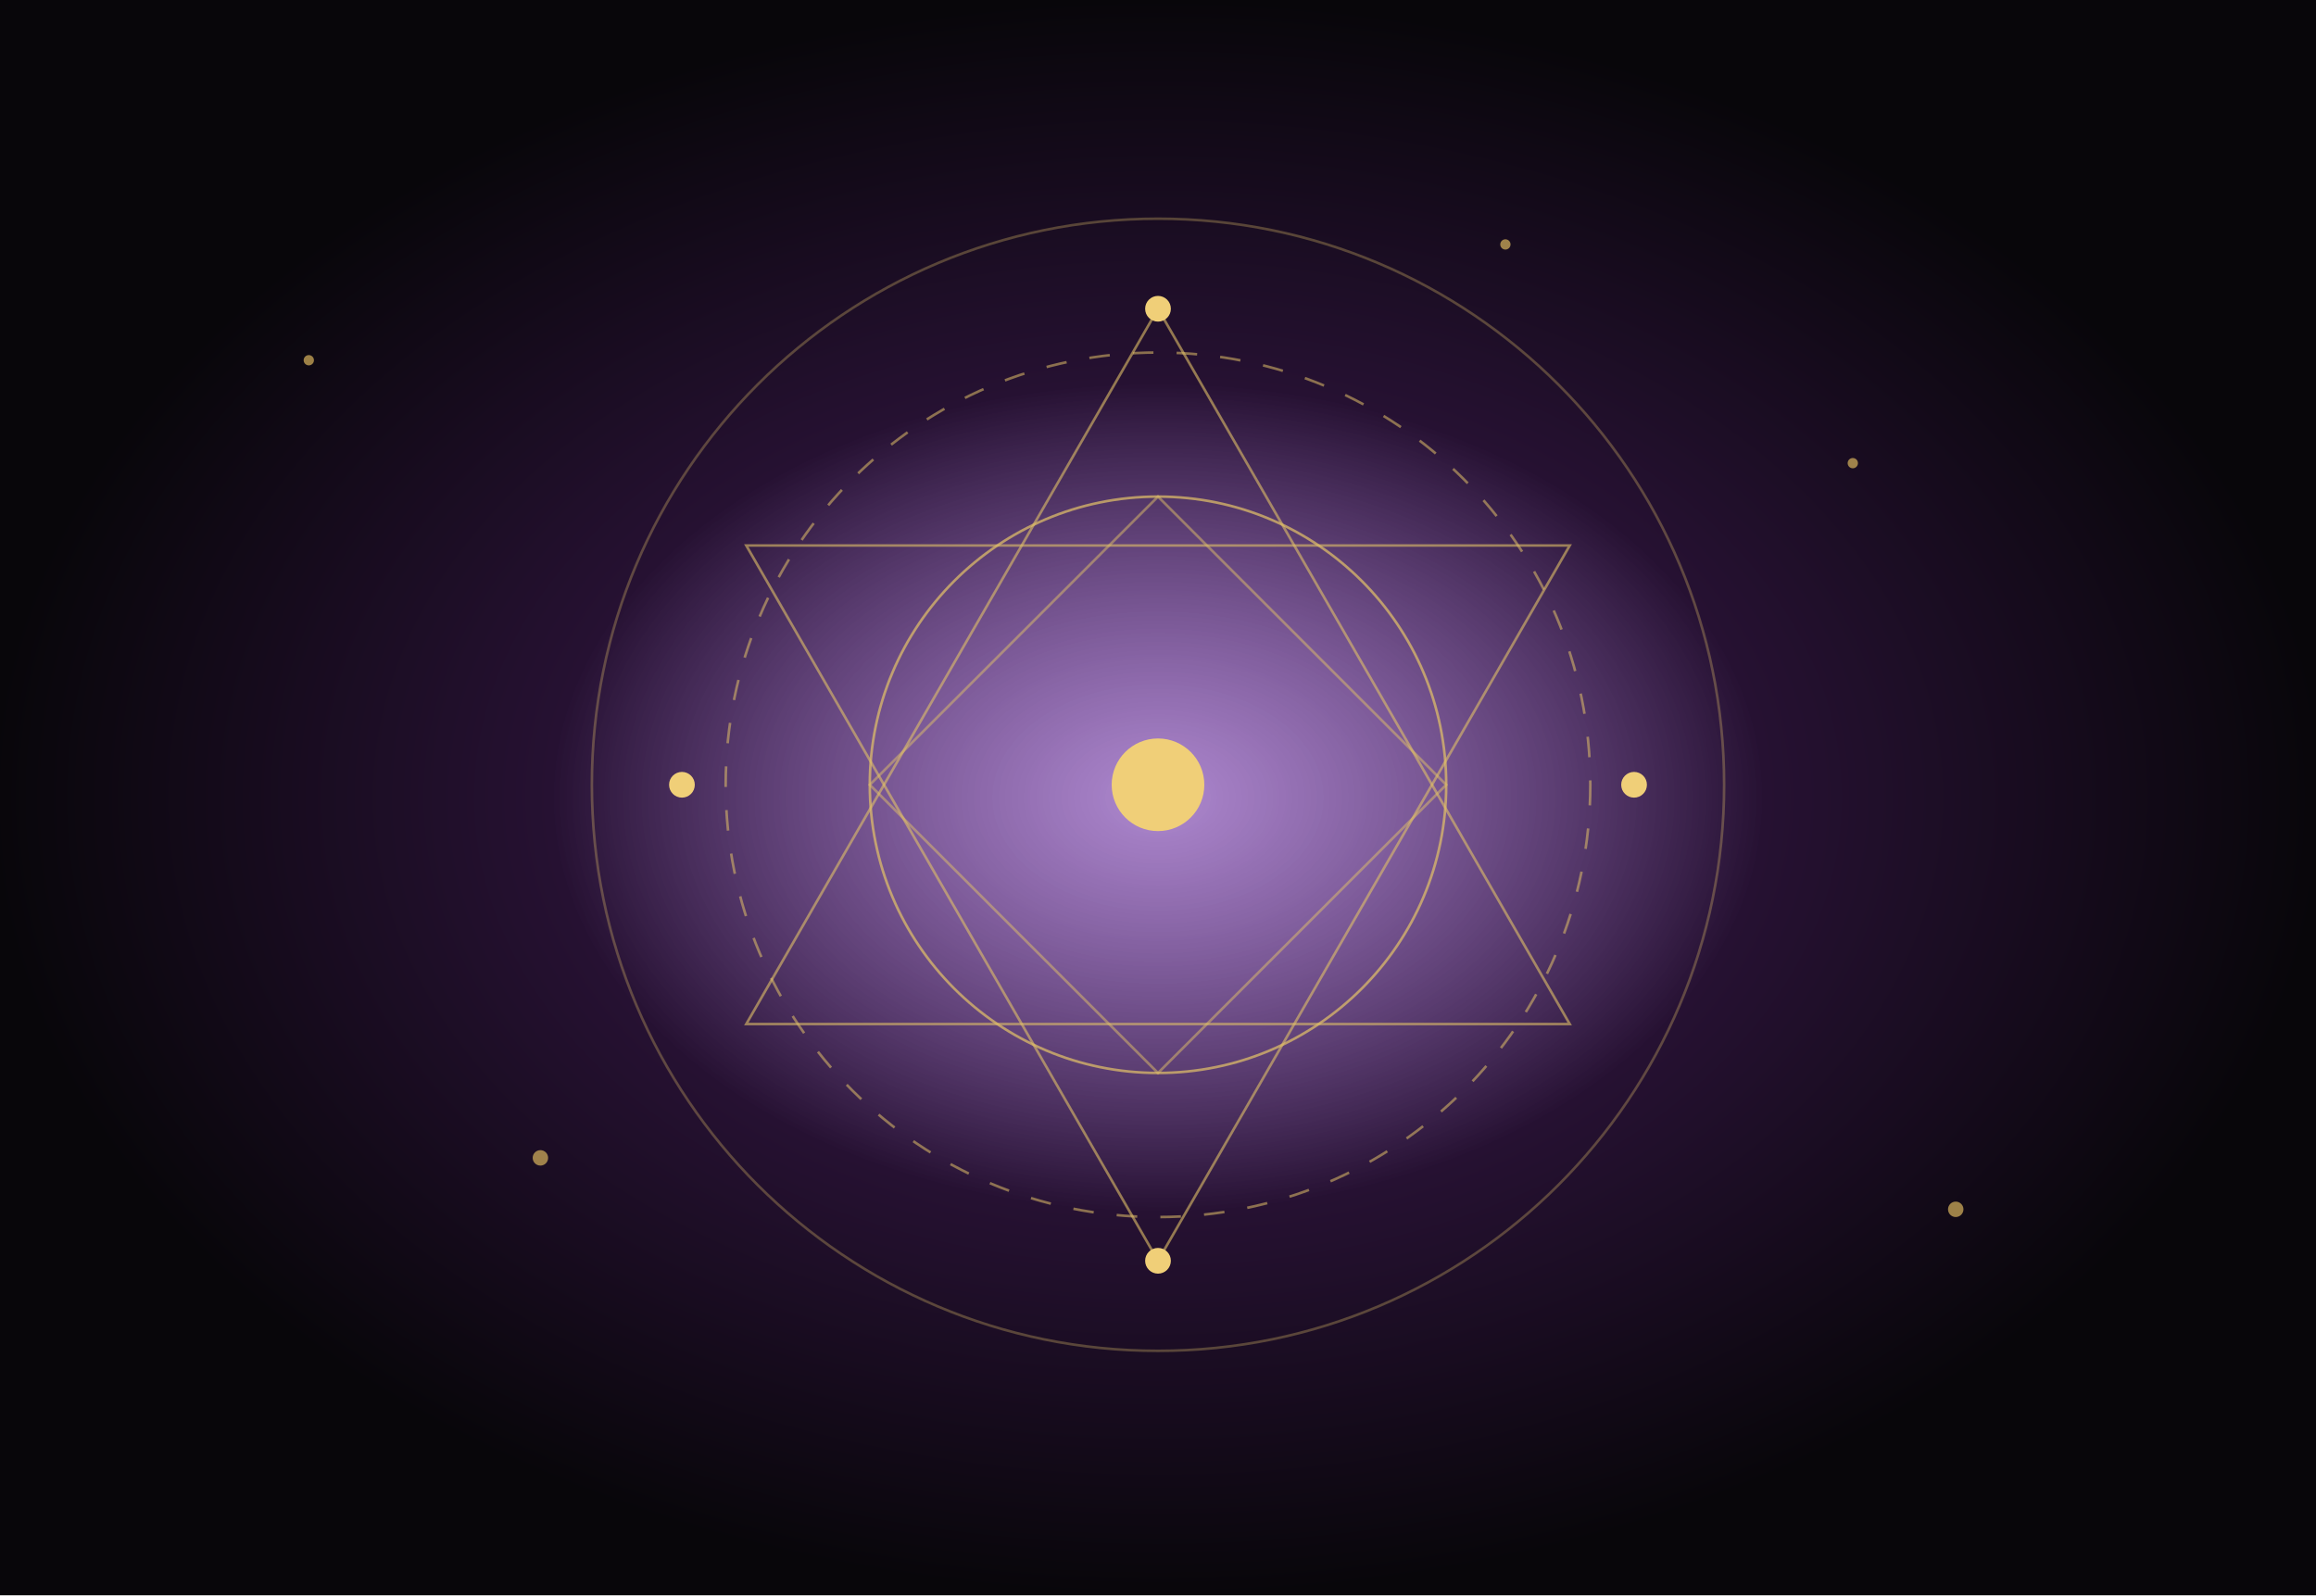
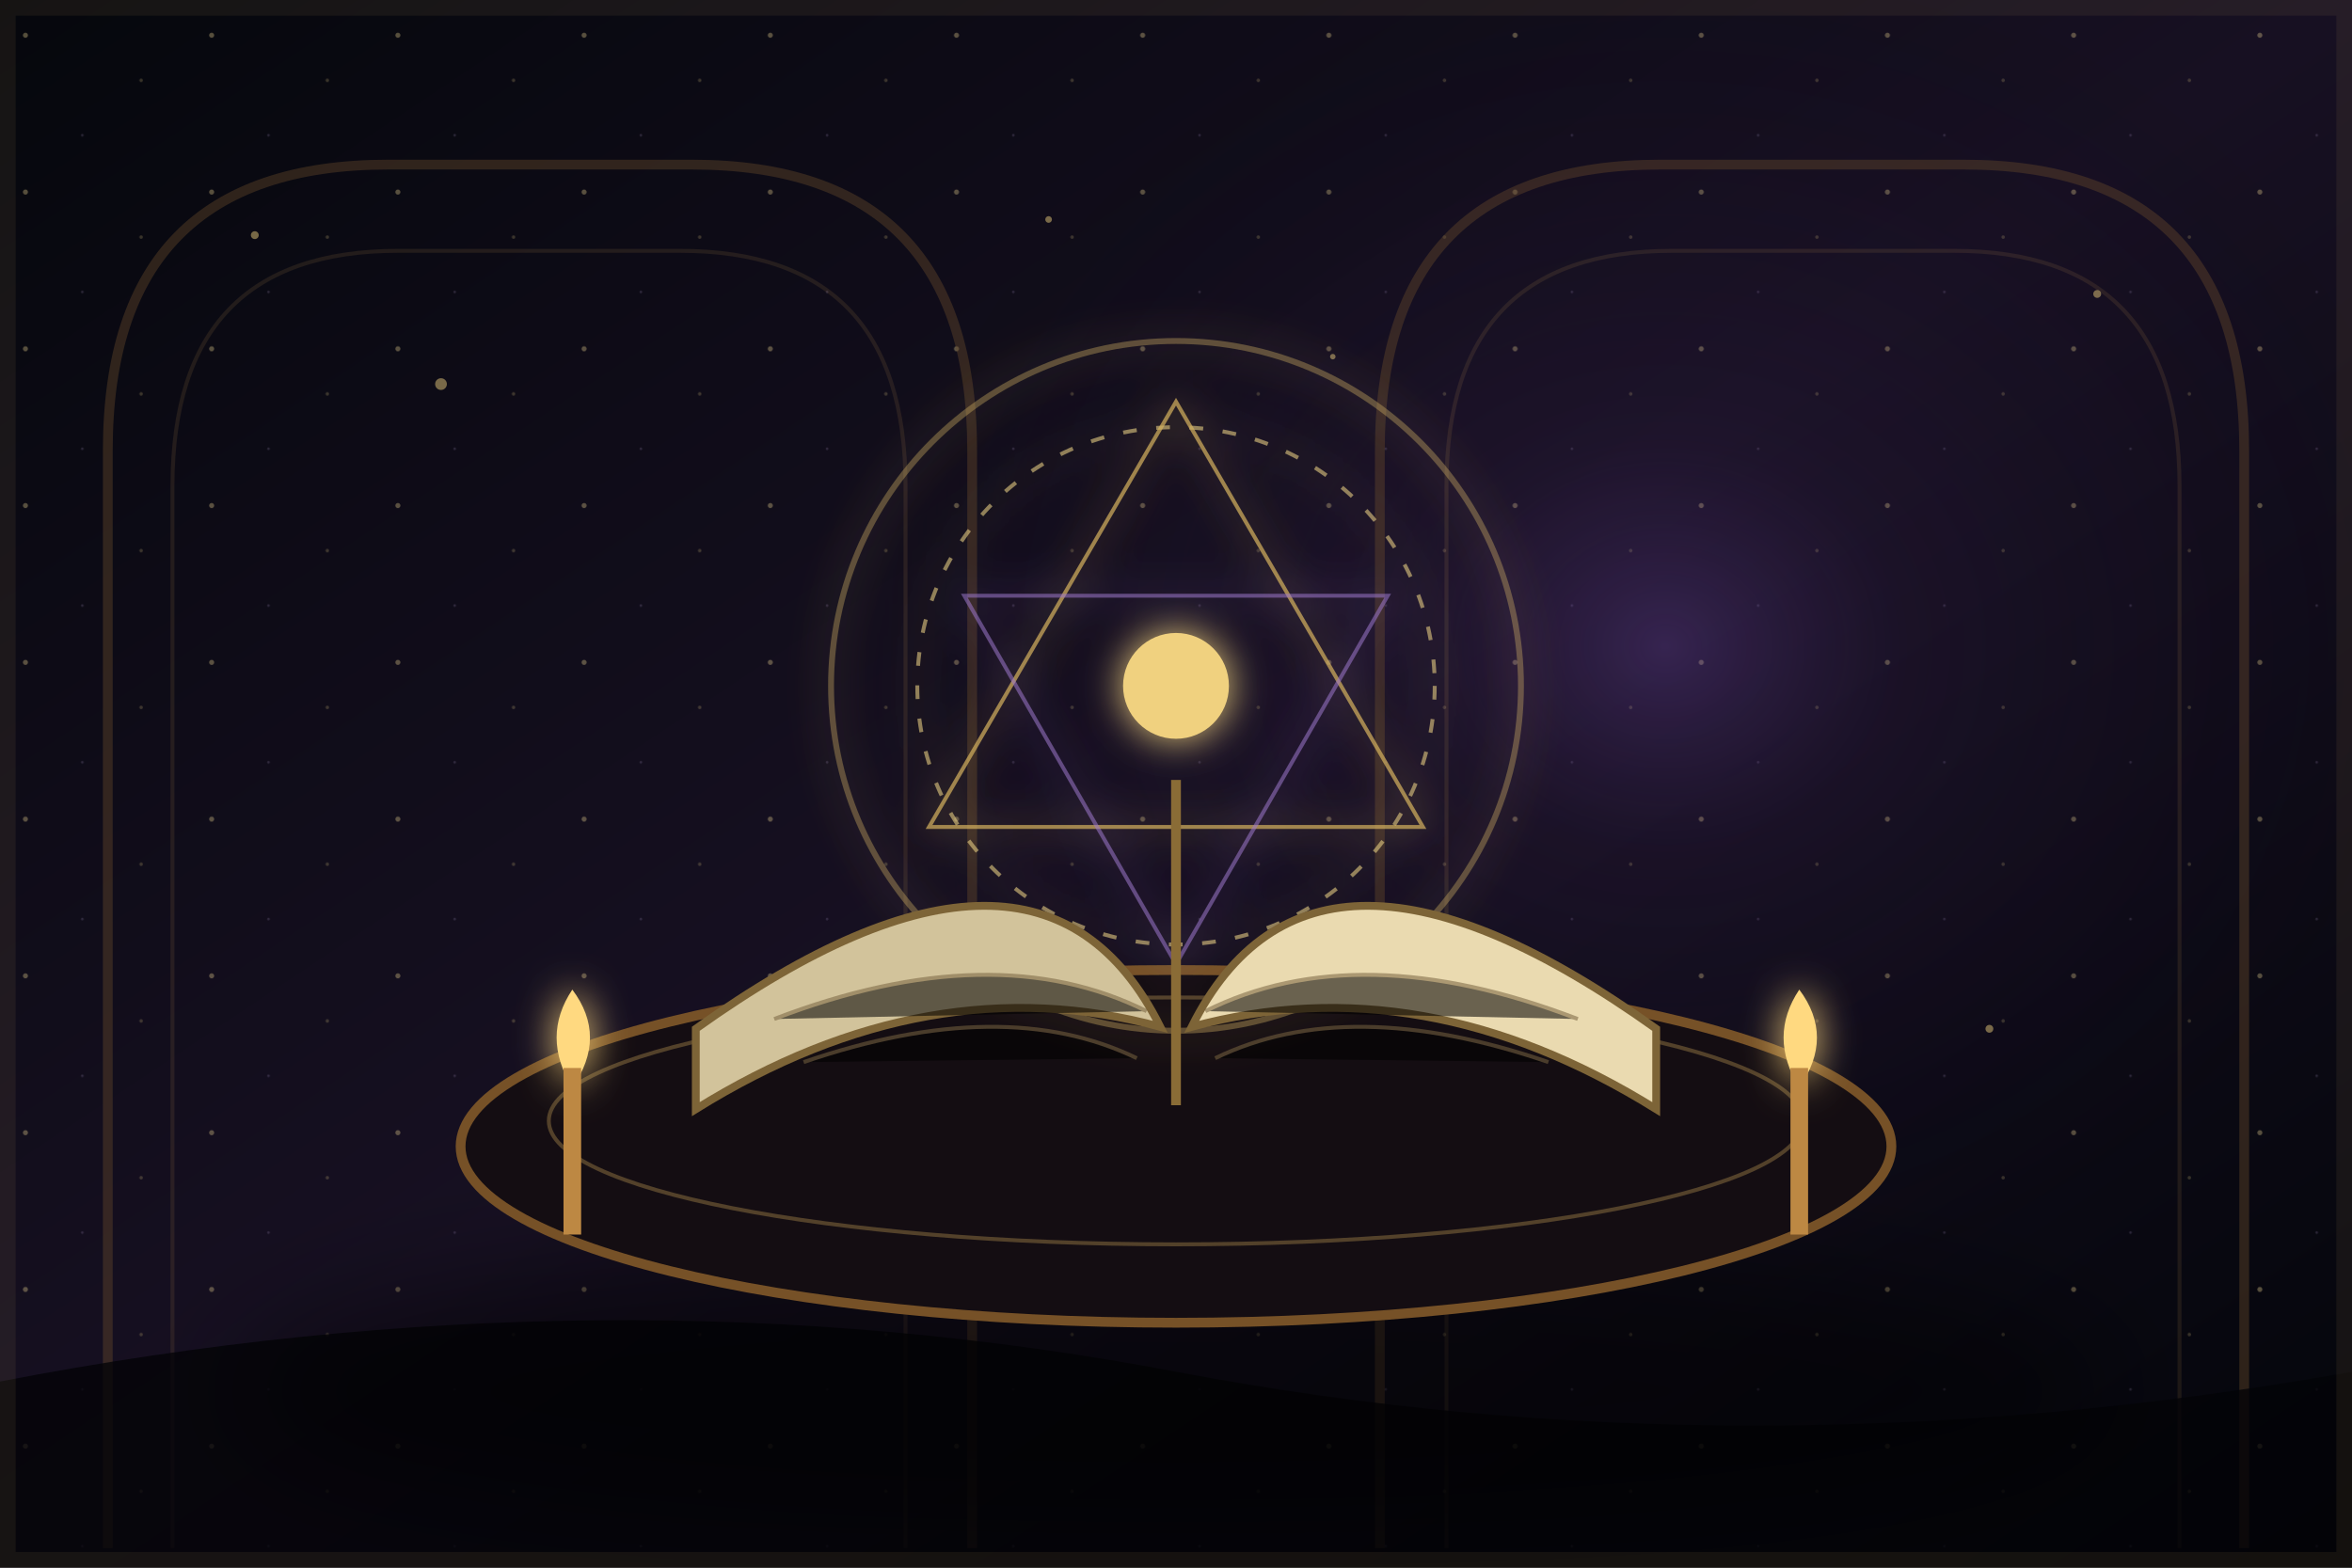
- <svg xmlns="http://www.w3.org/2000/svg" viewBox="0 0 900 620">
+ <svg xmlns="http://www.w3.org/2000/svg" viewBox="0 0 1200 800">
  <defs>
-     <radialGradient id="g">
-       <stop stop-color="#7b3fb0" stop-opacity=".62" />
-       <stop offset=".52" stop-color="#261132" />
-       <stop offset="1" stop-color="#08060a" />
+     <linearGradient id="spellsbg" x1="0" y1="0" x2="1" y2="1">
+       <stop stop-color="#05070c" />
+       <stop offset=".5" stop-color="#171022" />
+       <stop offset="1" stop-color="#03050a" />
+     </linearGradient>
+     <radialGradient id="spellshalo">
+       <stop stop-color="#7a4fb4" stop-opacity=".72" />
+       <stop offset=".28" stop-color="#4d2d6a" stop-opacity=".28" />
+       <stop offset="1" stop-color="#000" stop-opacity="0" />
    </radialGradient>
-     <filter id="b">
-       <feGaussianBlur stdDeviation="8" />
+     <linearGradient id="spellsgold" x1="0" y1="0" x2="1" y2="1">
+       <stop stop-color="#f4dfa1" />
+       <stop offset=".45" stop-color="#c79a4d" />
+       <stop offset="1" stop-color="#6d4920" />
+     </linearGradient>
+     <linearGradient id="spellsglass" x1="0" y1="0" x2="0" y2="1">
+       <stop stop-color="#dce8ff" stop-opacity=".26" />
+       <stop offset=".5" stop-color="#7a4fb4" stop-opacity=".09" />
+       <stop offset="1" stop-color="#04070b" stop-opacity=".38" />
+     </linearGradient>
+     <filter id="spellsglow" x="-80%" y="-80%" width="260%" height="260%">
+       <feGaussianBlur stdDeviation="10" result="b" />
+       <feMerge>
+         <feMergeNode in="b" />
+         <feMergeNode in="SourceGraphic" />
+       </feMerge>
    </filter>
+     <filter id="spellssoft" x="-40%" y="-40%" width="180%" height="180%">
+       <feGaussianBlur stdDeviation="28" />
+     </filter>
+     <pattern id="spellsstars" width="95" height="80" patternUnits="userSpaceOnUse">
+       <circle cx="13" cy="18" r="1.3" fill="#f1d994" opacity=".48" />
+       <circle cx="72" cy="41" r=".9" fill="#d7c17d" opacity=".32" />
+       <circle cx="42" cy="69" r=".7" fill="#bca8dc" opacity=".24" />
+     </pattern>
  </defs>
-   <rect width="900" height="620" fill="url(#g)" />
-   <g transform="translate(450 305)" fill="none" stroke="#e0bf68">
-     <circle r="220" opacity=".32" />
-     <circle r="168" stroke-dasharray="8 9" opacity=".55" />
-     <circle r="112" opacity=".72" />
-     <path d="M0-185 160 93-160 93Z" opacity=".6" />
-     <path d="M0 185 160-93-160-93Z" opacity=".6" />
-     <path d="M-112 0 0-112 112 0 0 112Z" opacity=".5" />
+   <rect width="1200" height="800" fill="url(#spellsbg)" />
+   <rect width="1200" height="800" fill="url(#spellsstars)" opacity=".7" />
+   <ellipse cx="850" cy="330" rx="440" ry="380" fill="url(#spellshalo)" opacity=".46" />
+   <path d="M55 790V230Q55 84 198 84h155q143 0 143 146v560M704 790V230Q704 84 847 84h155q143 0 143 146v560" fill="none" stroke="#6b4d2b" stroke-opacity=".4" stroke-width="5" />
+   <path d="M88 790V248q0-120 115-120h144q115 0 115 120v542M738 790V248q0-120 115-120h144q115 0 115 120v542" fill="none" stroke="#d2a65b" stroke-opacity=".12" stroke-width="2" />
+   <path d="M0 705Q310 645 600 700T1200 700V800H0Z" fill="#020307" opacity=".78" />
+   <ellipse cx="600" cy="710" rx="480" ry="78" fill="#000" opacity=".48" filter="url(#spellssoft)" />
+   <g transform="translate(600 470)">
+     <ellipse cx="0" cy="115" rx="365" ry="90" fill="#140d12" stroke="#765127" stroke-width="5" />
+     <ellipse cx="0" cy="102" rx="320" ry="63" fill="none" stroke="#d7b15e" stroke-opacity=".32" stroke-width="2" />
+     <g filter="url(#spellsglow)">
+       <circle cy="-120" r="176" fill="none" stroke="#e5c36b" stroke-opacity=".34" stroke-width="3" />
+       <circle cy="-120" r="132" fill="none" stroke="#e9d083" stroke-opacity=".58" stroke-dasharray="7 10" stroke-width="2" />
+       <path d="M0-265 126-48-126-48Z" fill="none" stroke="#d6b25d" stroke-opacity=".7" stroke-width="2" />
+       <path d="M0 22 108-166-108-166Z" fill="none" stroke="#9e79cd" stroke-opacity=".54" stroke-width="2" />
+       <circle cy="-120" r="27" fill="#f0d17f" />
+     </g>
+     <path d="M-245 55Q-70-70-8 54Q-126 22-245 96Z" fill="#d2c39b" stroke="#7d6437" stroke-width="4" />
+     <path d="M245 55Q70-70 8 54Q126 22 245 96Z" fill="#eadab0" stroke="#7d6437" stroke-width="4" />
+     <path d="M0-72v166" stroke="#8a6c36" stroke-width="5" />
+     <g stroke="#77633f" stroke-width="2" opacity=".55">
+       <path d="M-205 50q112-43 190-4M-190 72q102-35 170-2M205 50q-112-43-190-4M190 72q-102-35-170-2" />
+     </g>
  </g>
-   <g fill="#f0cf78">
-     <circle cx="450" cy="305" r="18" />
-     <circle cx="265" cy="305" r="5" />
-     <circle cx="635" cy="305" r="5" />
-     <circle cx="450" cy="120" r="5" />
-     <circle cx="450" cy="490" r="5" />
+   <g fill="#ffd980" filter="url(#spellsglow)">
+     <path d="M292 555q-16-26 0-50 18 24 0 50Z" />
+     <path d="M918 555q-16-26 0-50 18 24 0 50Z" />
  </g>
-   <g fill="#d8b45c" opacity=".7">
-     <circle cx="120" cy="140" r="2" />
-     <circle cx="210" cy="450" r="3" />
-     <circle cx="720" cy="180" r="2" />
-     <circle cx="760" cy="470" r="3" />
-     <circle cx="585" cy="95" r="2" />
+   <g stroke="#bd8843" stroke-width="9">
+     <path d="M292 630v-85" />
+     <path d="M918 630v-85" />
  </g>
+   <g fill="#e4c879" opacity=".5">
+     <circle cx="130" cy="120" r="2" />
+     <circle cx="225" cy="196" r="3" />
+     <circle cx="1070" cy="150" r="2" />
+     <circle cx="1015" cy="525" r="2" />
+     <circle cx="535" cy="112" r="1.7" />
+     <circle cx="680" cy="182" r="1.4" />
+   </g>
+   <path d="M0 0h1200v800H0Z" fill="none" stroke="#d7b065" stroke-opacity=".08" stroke-width="16" />
</svg>
